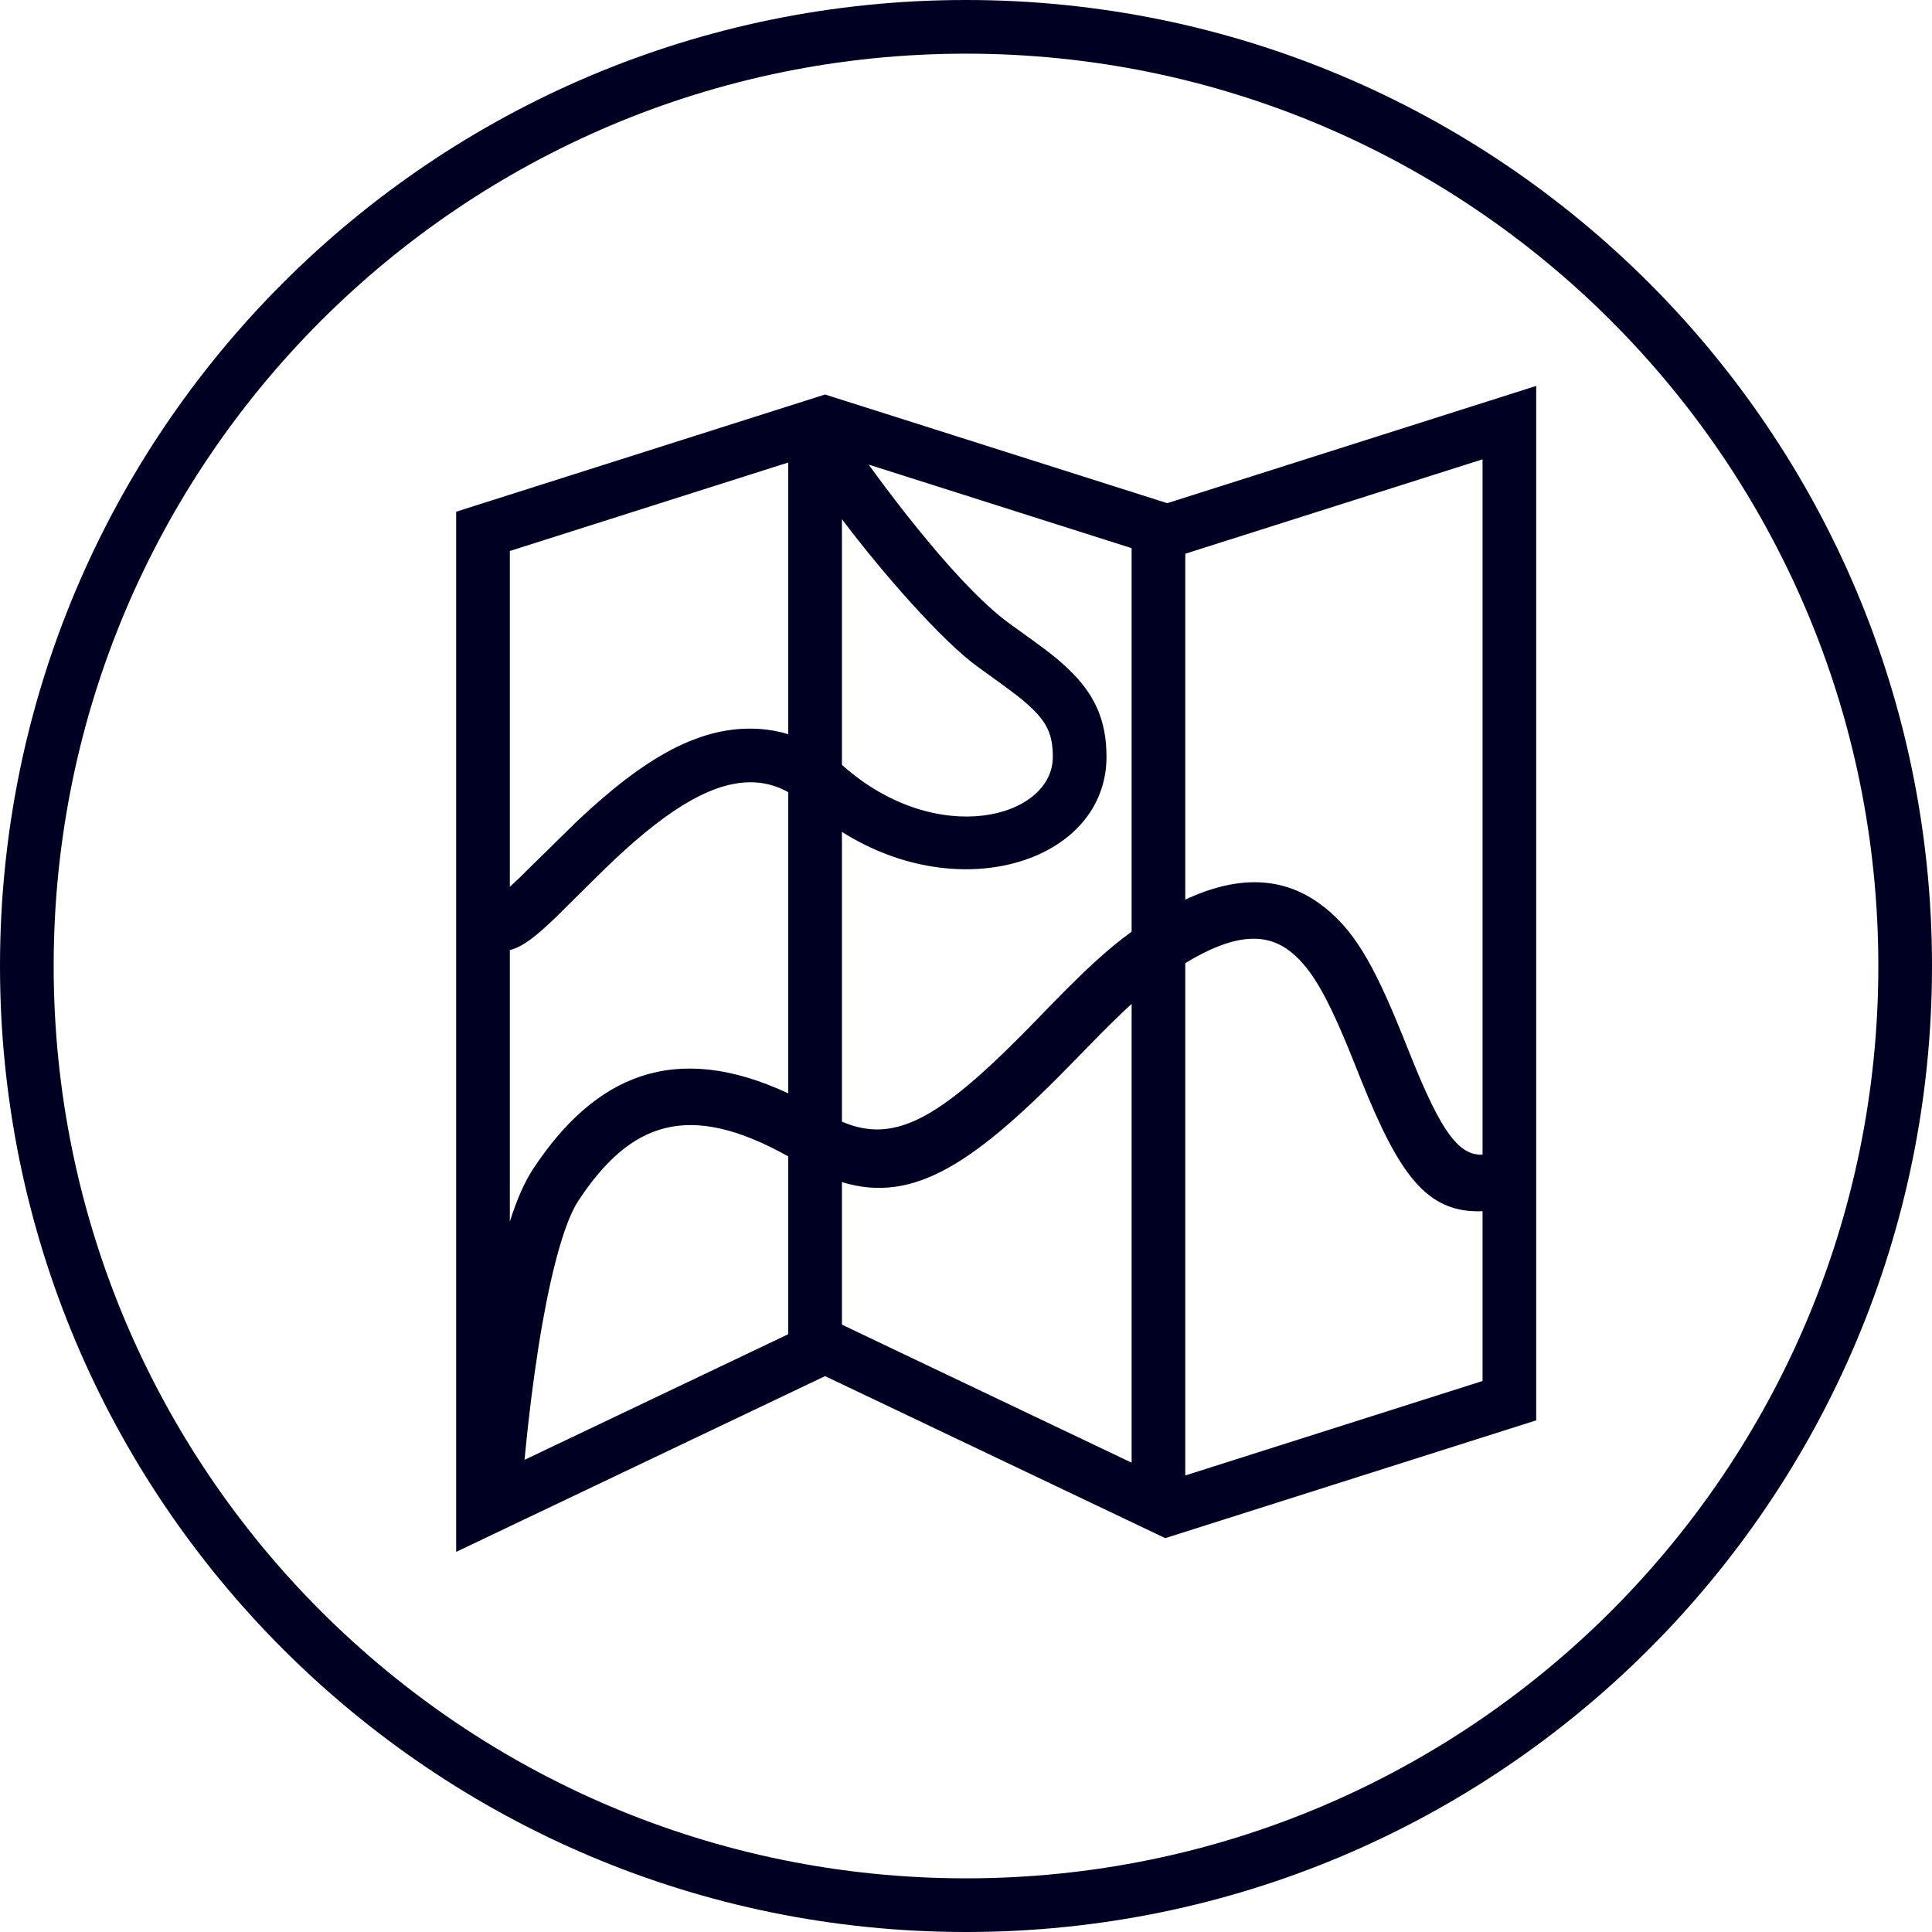
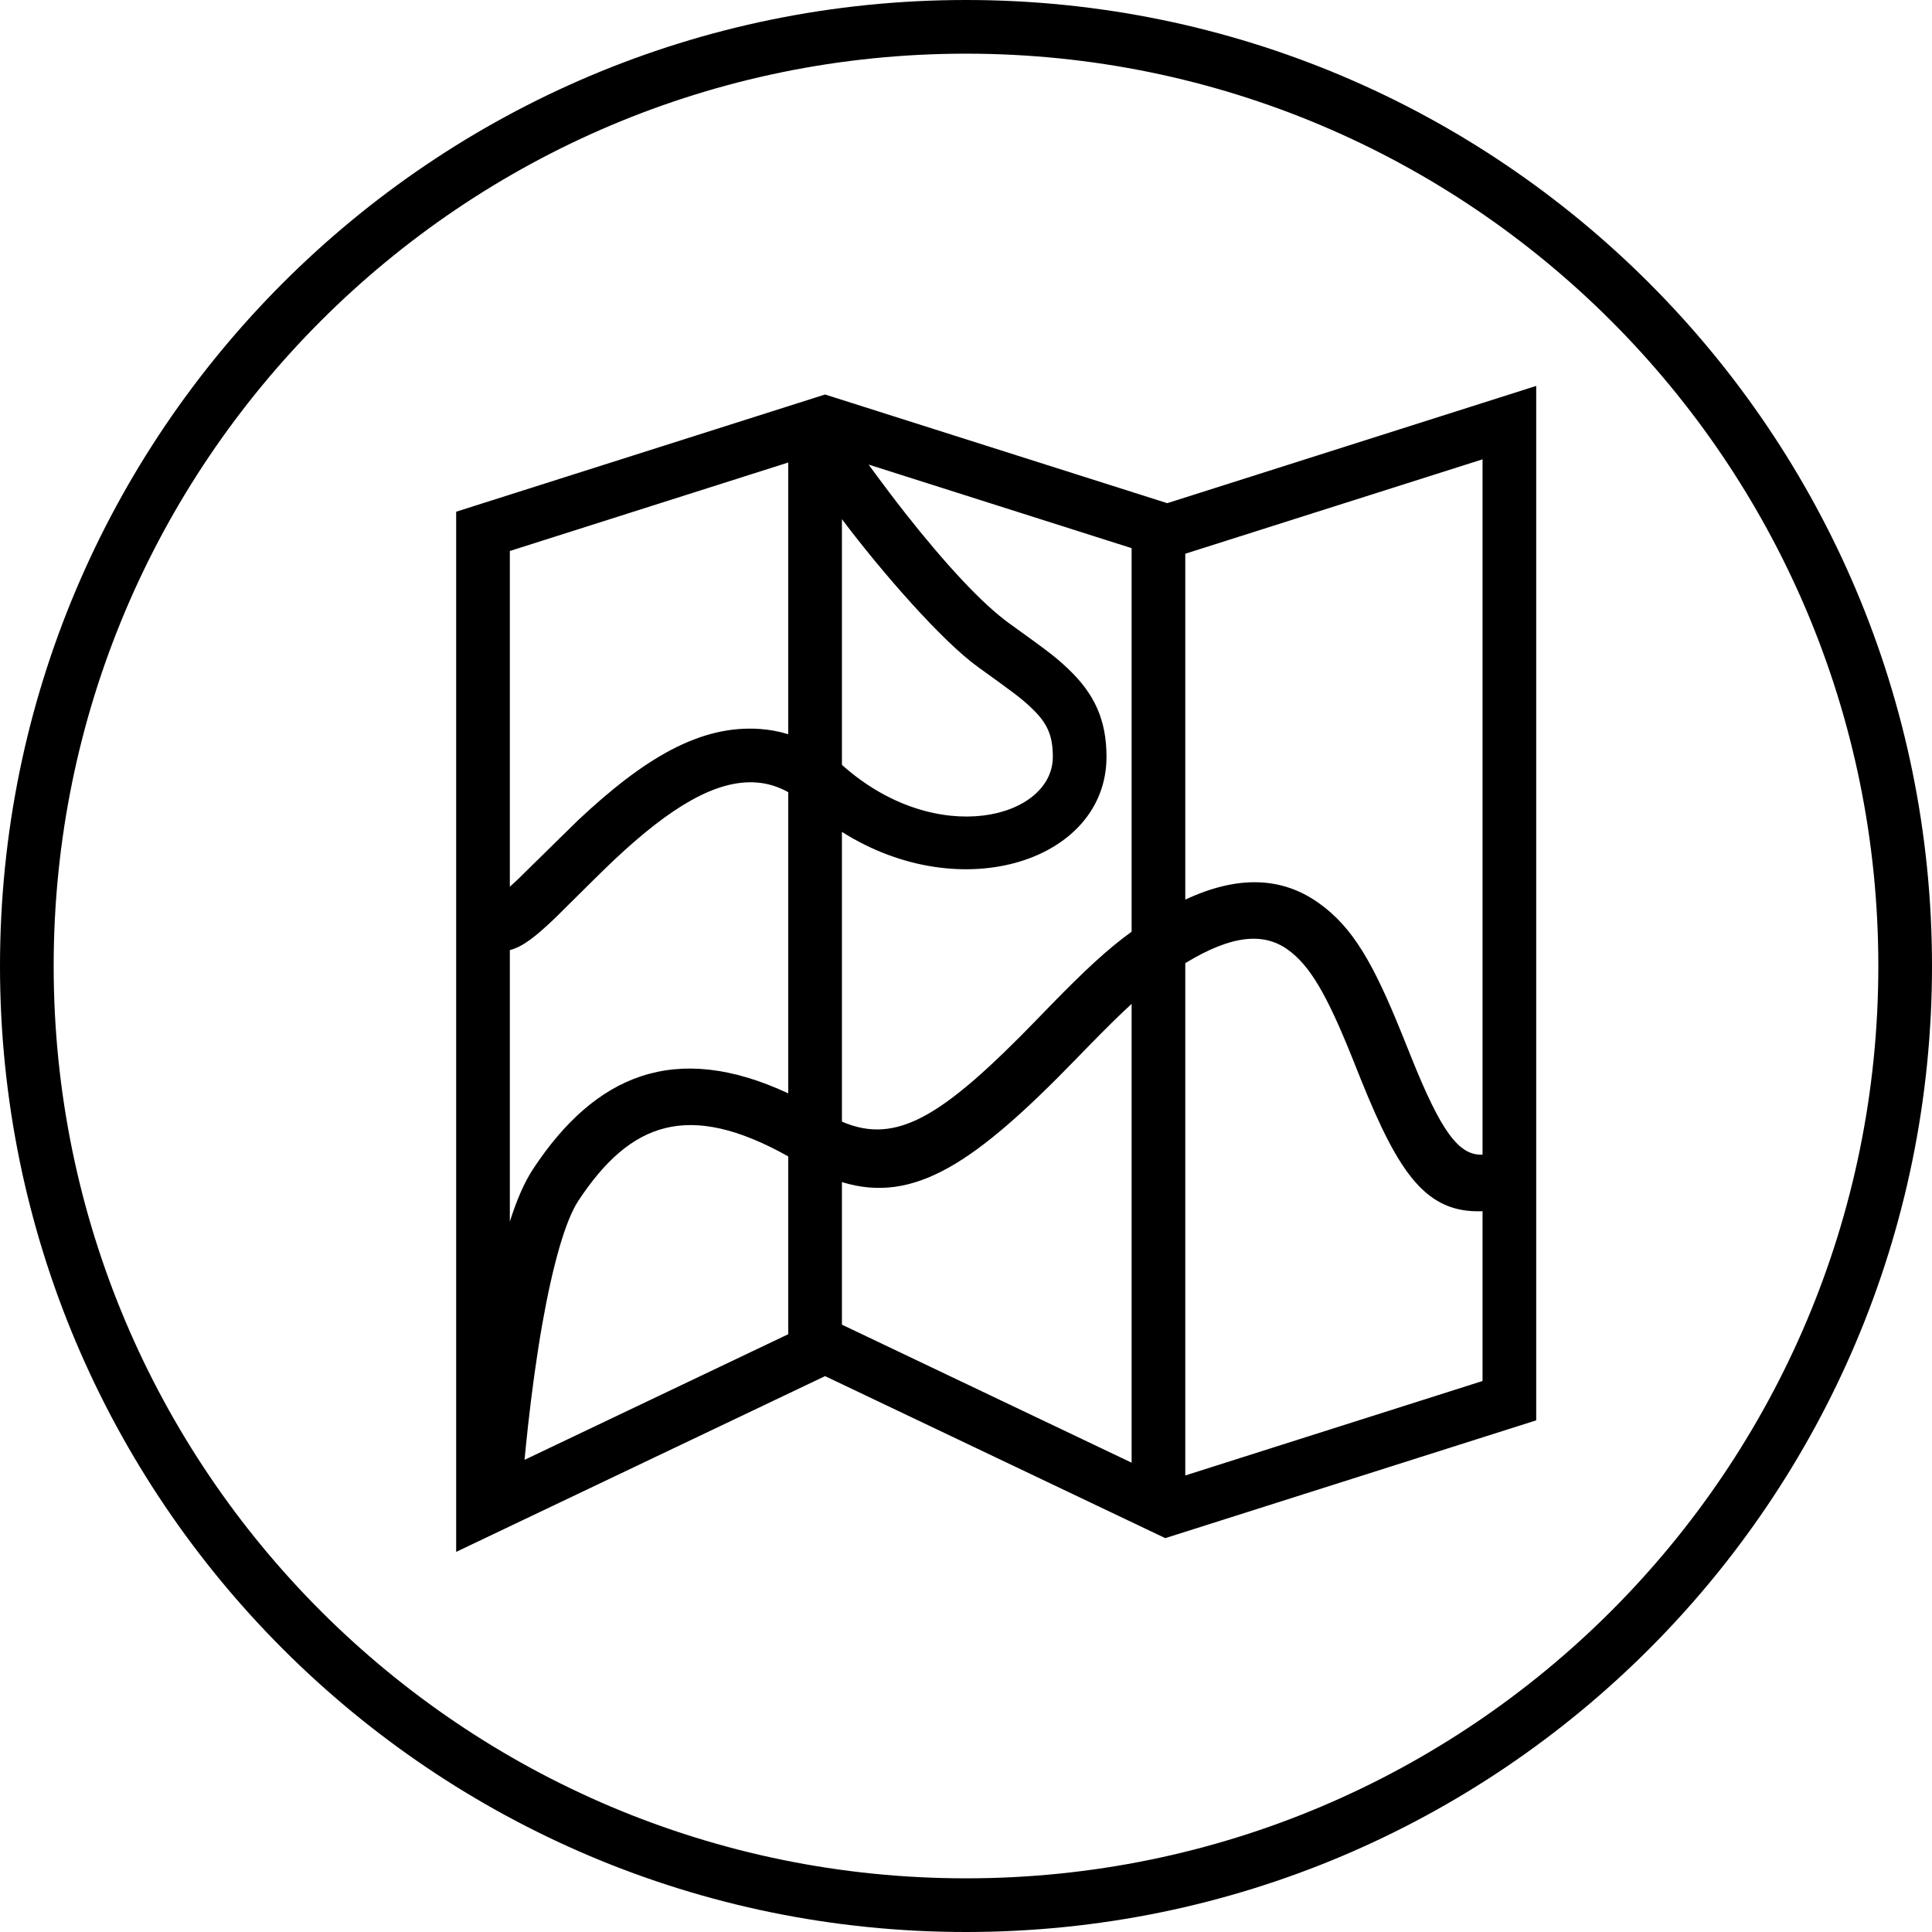
<svg xmlns="http://www.w3.org/2000/svg" width="36" height="36" viewBox="0 0 36 36" fill="none">
-   <path d="M18 0C27.941 0 36 8.059 36 18C36 27.941 27.941 36 18 36C8.059 36 0 27.941 0 18C0 8.059 8.059 0 18 0ZM18 1C8.611 1 1 8.611 1 18C1 27.389 8.611 35 18 35C27.389 35 35 27.389 35 18C35 8.611 27.389 1 18 1ZM28.625 26.466L21.713 28.661L15.374 25.642L8.5 28.917V9.535L15.374 7.351L21.75 9.376L28.625 7.191V26.466ZM23.989 17.69C23.547 17.378 22.959 17.414 22.086 17.947V27.493L27.625 25.733V22.569C26.583 22.611 26.071 21.887 25.356 20.109L25.195 19.706C24.728 18.546 24.413 17.99 23.989 17.69ZM21.086 18.706C20.859 18.913 20.605 19.165 20.292 19.485L20.291 19.486C20.172 19.609 20.171 19.61 20.05 19.734C18.172 21.669 17.036 22.439 15.688 22.027V24.683L21.086 27.255V18.706ZM14.688 21.548C12.819 20.501 11.742 20.914 10.777 22.374C10.536 22.739 10.301 23.564 10.105 24.67C9.999 25.274 9.91 25.925 9.838 26.575C9.811 26.823 9.79 27.036 9.774 27.202L14.688 24.861V21.548ZM14.087 14.58C13.35 14.53 12.506 15.025 11.45 16.018C11.281 16.176 10.887 16.567 10.617 16.835L10.351 17.099C9.982 17.451 9.746 17.64 9.5 17.704V22.763C9.629 22.355 9.773 22.025 9.935 21.78C11.086 20.037 12.573 19.387 14.688 20.373V14.761C14.491 14.652 14.292 14.594 14.087 14.58ZM22.086 10.318V16.763C23.056 16.31 23.878 16.335 24.565 16.821C25.212 17.279 25.592 17.95 26.137 19.303L26.299 19.706C26.85 21.076 27.18 21.537 27.625 21.515V8.559L22.086 10.318ZM16.186 8.657C16.392 8.941 16.625 9.252 16.865 9.558C17.612 10.507 18.302 11.254 18.808 11.617C19.55 12.151 19.661 12.235 19.895 12.455C20.392 12.922 20.618 13.412 20.618 14.102C20.618 16.029 17.932 16.92 15.688 15.501V20.9C16.714 21.343 17.577 20.795 19.329 18.989C19.45 18.864 19.45 18.864 19.571 18.739L19.572 18.738C20.216 18.078 20.639 17.684 21.086 17.361V10.214L16.186 8.657ZM9.5 10.267V16.523C9.548 16.481 9.601 16.431 9.659 16.376C9.684 16.352 9.774 16.263 9.895 16.144L10.766 15.289C12.012 14.117 13.052 13.508 14.155 13.583C14.336 13.595 14.514 13.628 14.688 13.681V8.618L9.5 10.267ZM15.688 14.251L15.706 14.268C17.462 15.822 19.618 15.245 19.618 14.102C19.618 13.697 19.512 13.466 19.211 13.184C19.024 13.008 18.916 12.927 18.224 12.429C17.557 11.949 16.445 10.679 15.688 9.674V14.251Z" fill="#000023" />
+   <path d="M18 0C27.941 0 36 8.059 36 18C36 27.941 27.941 36 18 36C8.059 36 0 27.941 0 18C0 8.059 8.059 0 18 0ZM18 1C8.611 1 1 8.611 1 18C1 27.389 8.611 35 18 35C27.389 35 35 27.389 35 18C35 8.611 27.389 1 18 1ZM28.625 26.466L21.713 28.661L15.374 25.642L8.5 28.917V9.535L15.374 7.351L21.75 9.376L28.625 7.191V26.466ZM23.989 17.69C23.547 17.378 22.959 17.414 22.086 17.947V27.493L27.625 25.733V22.569C26.583 22.611 26.071 21.887 25.356 20.109L25.195 19.706C24.728 18.546 24.413 17.99 23.989 17.69ZM21.086 18.706C20.859 18.913 20.605 19.165 20.292 19.485L20.291 19.486C20.172 19.609 20.171 19.61 20.05 19.734C18.172 21.669 17.036 22.439 15.688 22.027V24.683L21.086 27.255V18.706ZM14.688 21.548C12.819 20.501 11.742 20.914 10.777 22.374C10.536 22.739 10.301 23.564 10.105 24.67C9.999 25.274 9.91 25.925 9.838 26.575C9.811 26.823 9.79 27.036 9.774 27.202L14.688 24.861V21.548ZM14.087 14.58C13.35 14.53 12.506 15.025 11.45 16.018C11.281 16.176 10.887 16.567 10.617 16.835L10.351 17.099C9.982 17.451 9.746 17.64 9.5 17.704V22.763C9.629 22.355 9.773 22.025 9.935 21.78C11.086 20.037 12.573 19.387 14.688 20.373V14.761C14.491 14.652 14.292 14.594 14.087 14.58ZM22.086 10.318V16.763C23.056 16.31 23.878 16.335 24.565 16.821C25.212 17.279 25.592 17.95 26.137 19.303L26.299 19.706C26.85 21.076 27.18 21.537 27.625 21.515V8.559L22.086 10.318ZM16.186 8.657C16.392 8.941 16.625 9.252 16.865 9.558C17.612 10.507 18.302 11.254 18.808 11.617C19.55 12.151 19.661 12.235 19.895 12.455C20.392 12.922 20.618 13.412 20.618 14.102C20.618 16.029 17.932 16.92 15.688 15.501V20.9C16.714 21.343 17.577 20.795 19.329 18.989C19.45 18.864 19.45 18.864 19.571 18.739L19.572 18.738C20.216 18.078 20.639 17.684 21.086 17.361V10.214L16.186 8.657ZM9.5 10.267V16.523C9.548 16.481 9.601 16.431 9.659 16.376C9.684 16.352 9.774 16.263 9.895 16.144L10.766 15.289C12.012 14.117 13.052 13.508 14.155 13.583C14.336 13.595 14.514 13.628 14.688 13.681V8.618L9.5 10.267ZM15.688 14.251L15.706 14.268C17.462 15.822 19.618 15.245 19.618 14.102C19.618 13.697 19.512 13.466 19.211 13.184C19.024 13.008 18.916 12.927 18.224 12.429C17.557 11.949 16.445 10.679 15.688 9.674V14.251Z" fill="currentColor" />
</svg>
